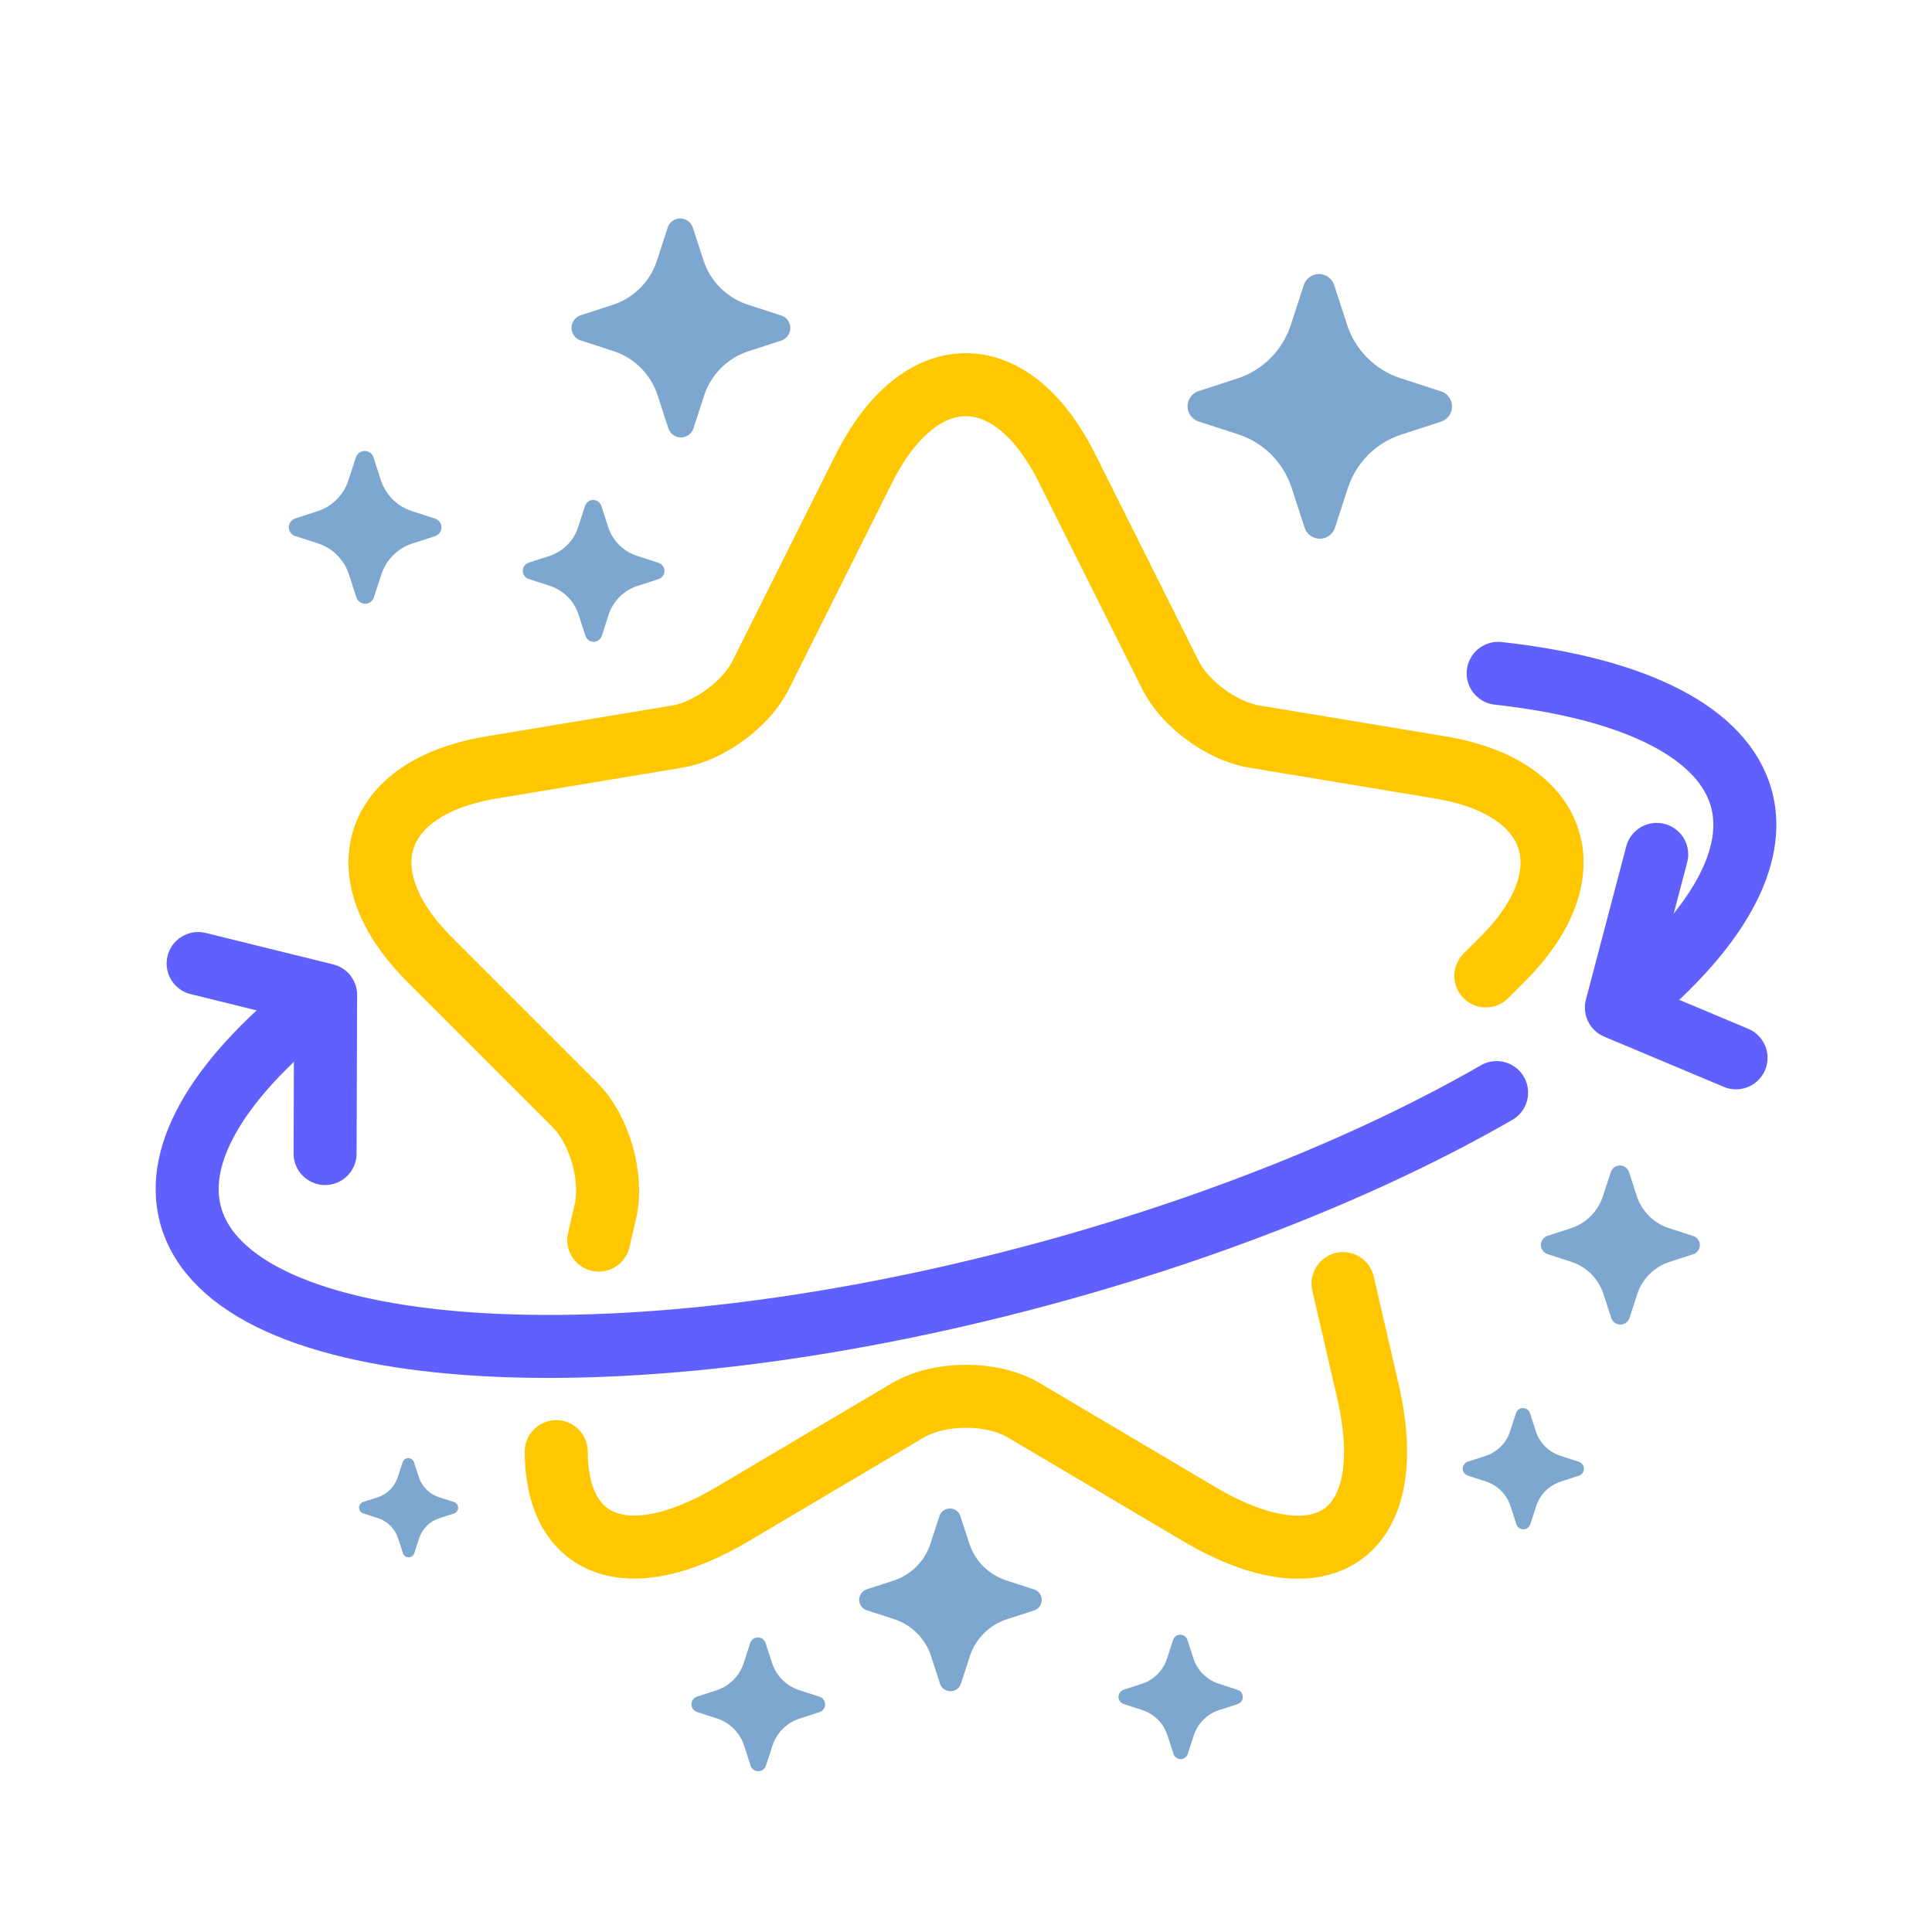
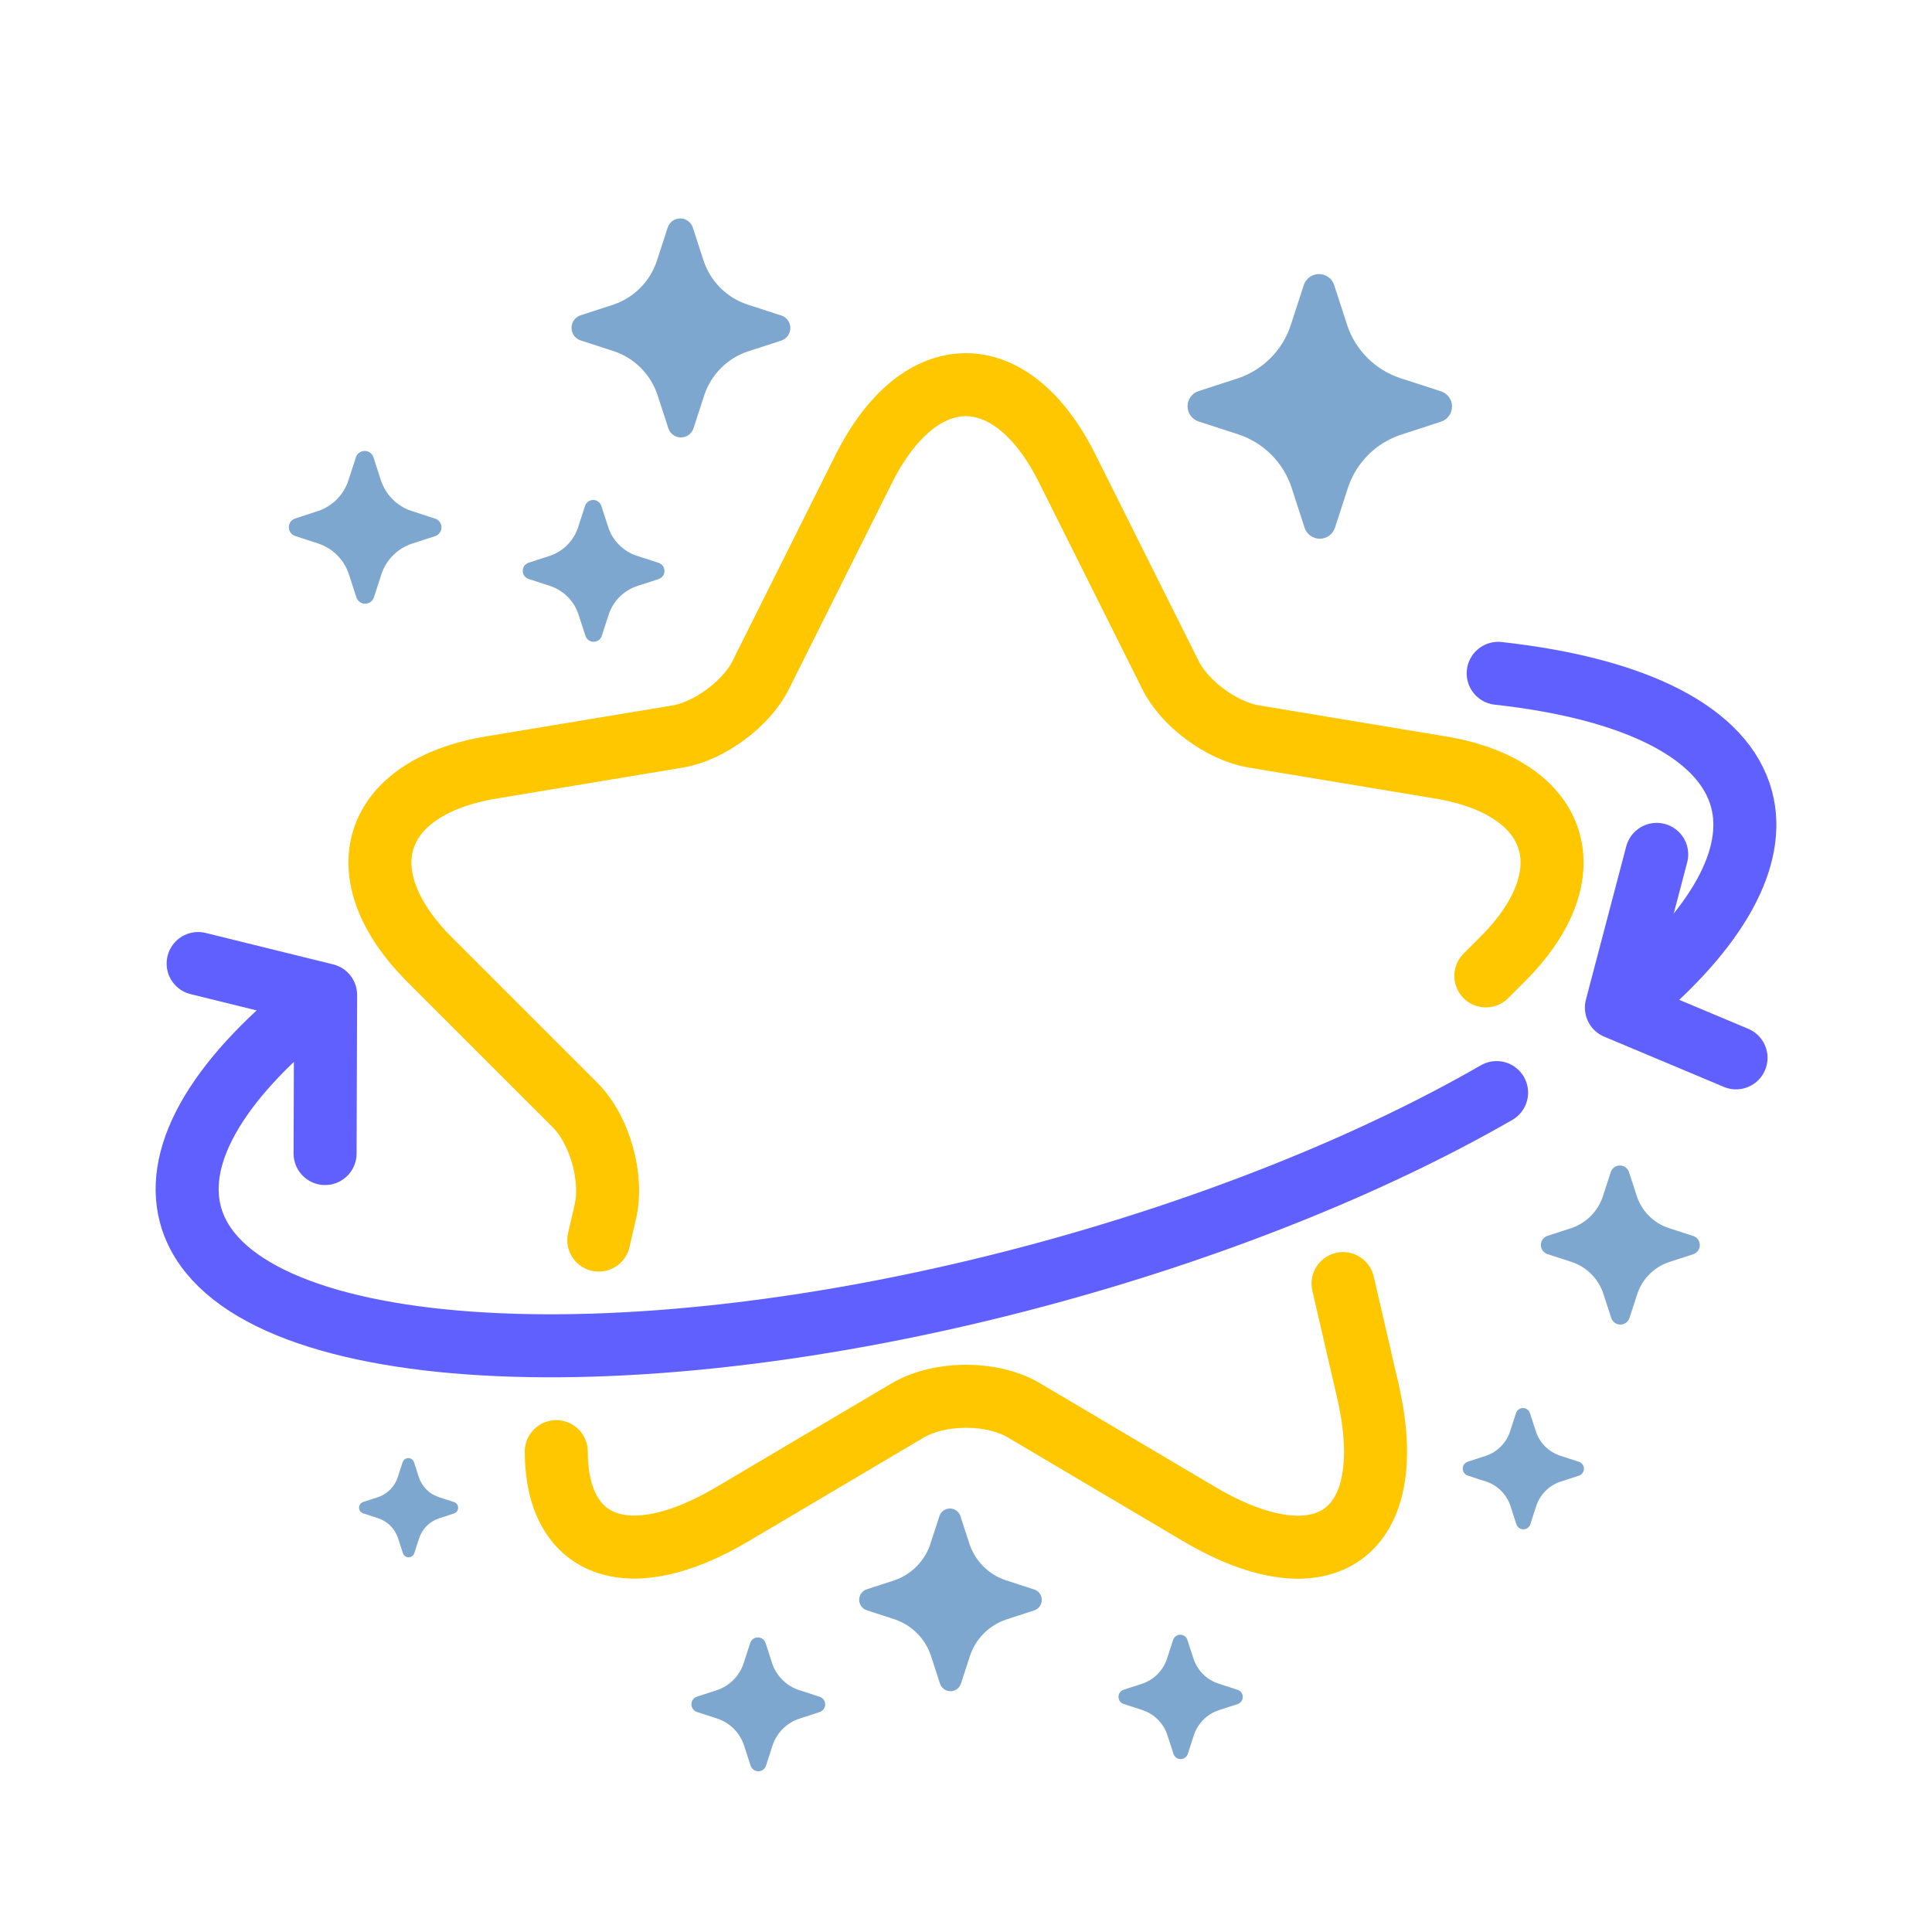
- <svg xmlns="http://www.w3.org/2000/svg" width="65pt" height="65pt" viewBox="0 0 460 460">
-   <path fill="none" stroke="#6060ff" stroke-width="15" stroke-linecap="round" stroke-linejoin="round" d="m 47.175,229.41 30.355,7.488 -0.129,37.752" />
-   <path fill="none" stroke="#6060ff" stroke-width="15" stroke-linecap="round" stroke-linejoin="round" d="M 356.331,260.141 A 66.164,191.164 75 0 1 247.124,303.661 66.164,191.164 75 0 1 45.35,289.228 66.164,191.164 75 0 1 76.713,237.211" />
-   <path fill="none" stroke="#6060ff" stroke-width="15" stroke-linecap="round" stroke-linejoin="round" d="m 394.454,203.429 -9.599,36.477 28.487,11.959" />
-   <path fill="none" stroke="#6060ff" stroke-width="15" stroke-linecap="round" stroke-linejoin="round" d="m 356.712,160.321 a 66.164,191.164 75 0 1 57.938,29.953 v 0 a 66.164,191.164 75 0 1 -26.676,48.258" />
-   <path fill="none" stroke="#fec700" stroke-width="15" stroke-linecap="round" stroke-linejoin="round" d="m 142.567,295.257 1.597,-6.904 c 1.814,-8.092 -1.395,-19.394 -7.255,-25.254 l -34.602,-34.602 C 81.937,208.128 88.495,187.479 116.957,182.735 l 44.508,-7.395 c 7.395,-1.256 16.324,-7.813 19.673,-14.65 l 24.556,-49.112 c 13.394,-26.649 35.16,-26.649 48.414,0 v 0 l 24.556,49.112 c 3.349,6.837 12.278,13.394 19.812,14.65 l 44.508,7.395 c 28.463,4.744 35.16,25.393 14.65,45.763 l -3.86,3.86" />
-   <path fill="none" stroke="#fec700" stroke-width="15" stroke-linecap="round" stroke-linejoin="round" d="m 319.77,305.62 5.913,25.567 c 7.813,33.904 -10.185,47.019 -40.182,29.3 l -41.717,-24.695 c -7.534,-4.465 -19.952,-4.465 -27.625,0 l -41.718,24.695 c -25.136,14.917 -41.965,7.883 -41.999,-14.86" />
-   <path fill="#7ea7cf" d="m 103.533,123.464 -5.564,-1.808 c -3.43,-1.14 -6.121,-3.831 -7.261,-7.261 l -1.808,-5.564 c -0.31,-0.879 -1.141,-1.467 -2.073,-1.467 -0.932,0 -1.763,0.588 -2.073,1.467 l -1.808,5.564 c -1.117,3.405 -3.763,6.092 -7.15,7.261 l -5.564,1.808 c -0.879,0.31 -1.467,1.141 -1.467,2.073 0,0.932 0.588,1.763 1.467,2.073 l 5.564,1.808 c 3.436,1.146 6.129,3.849 7.261,7.289 l 1.808,5.564 c 0.31,0.879 1.141,1.467 2.073,1.467 0.932,0 1.763,-0.588 2.073,-1.467 l 1.808,-5.564 c 1.14,-3.43 3.831,-6.121 7.261,-7.261 l 5.564,-1.808 c 0.879,-0.31 1.467,-1.141 1.467,-2.073 0,-0.932 -0.588,-1.763 -1.467,-2.073 z" />
-   <path fill="#7ea7cf" d="m 156.744,133.991 -5.166,-1.679 c -3.184,-1.059 -5.683,-3.557 -6.741,-6.741 l -1.679,-5.166 c -0.288,-0.816 -1.059,-1.362 -1.924,-1.362 -0.865,0 -1.636,0.546 -1.924,1.362 l -1.679,5.166 c -1.037,3.161 -3.493,5.656 -6.638,6.741 l -5.166,1.679 c -0.816,0.288 -1.362,1.059 -1.362,1.924 0,0.865 0.546,1.636 1.362,1.924 l 5.166,1.679 c 3.19,1.064 5.69,3.573 6.741,6.767 l 1.679,5.166 c 0.288,0.816 1.059,1.362 1.924,1.362 0.865,0 1.636,-0.546 1.924,-1.362 l 1.679,-5.166 c 1.059,-3.184 3.557,-5.683 6.741,-6.741 l 5.166,-1.679 c 0.816,-0.288 1.362,-1.059 1.362,-1.924 0,-0.865 -0.546,-1.636 -1.362,-1.924 z" />
-   <path fill="#7ea7cf" d="m 185.911,75.089 -7.975,-2.592 c -4.916,-1.634 -8.774,-5.492 -10.408,-10.408 l -2.592,-7.975 c -0.444,-1.26 -1.635,-2.102 -2.971,-2.102 -1.336,0 -2.526,0.842 -2.971,2.102 l -2.592,7.975 c -1.601,4.881 -5.393,8.731 -10.248,10.408 l -7.975,2.592 c -1.26,0.444 -2.102,1.635 -2.102,2.971 0,1.336 0.843,2.526 2.102,2.971 l 7.975,2.592 c 4.925,1.642 8.784,5.516 10.408,10.448 l 2.592,7.975 c 0.444,1.26 1.635,2.102 2.971,2.102 1.336,0 2.526,-0.843 2.971,-2.102 l 2.592,-7.975 c 1.634,-4.916 5.492,-8.774 10.408,-10.408 l 7.975,-2.592 c 1.26,-0.444 2.102,-1.635 2.102,-2.971 0,-1.336 -0.843,-2.526 -2.102,-2.971 z" />
-   <path fill="#7ea7cf" d="m 342.988,93.142 -9.64,-3.133 c -5.943,-1.975 -10.605,-6.638 -12.581,-12.581 l -3.133,-9.64 c -0.537,-1.523 -1.976,-2.541 -3.591,-2.541 -1.615,0 -3.054,1.018 -3.591,2.541 l -3.133,9.64 c -1.936,5.899 -6.519,10.554 -12.388,12.581 l -9.64,3.133 c -1.523,0.537 -2.541,1.976 -2.541,3.591 0,1.615 1.018,3.054 2.541,3.591 l 9.64,3.133 c 5.953,1.985 10.618,6.668 12.581,12.629 l 3.133,9.64 c 0.537,1.523 1.976,2.541 3.591,2.541 1.615,0 3.054,-1.018 3.591,-2.541 l 3.133,-9.64 c 1.975,-5.943 6.638,-10.605 12.581,-12.581 l 9.64,-3.133 c 1.523,-0.537 2.541,-1.976 2.541,-3.591 0,-1.615 -1.018,-3.054 -2.541,-3.591 z" />
-   <path fill="#7ea7cf" d="m 403.082,294.264 -5.794,-1.883 c -3.572,-1.187 -6.374,-3.99 -7.561,-7.561 l -1.883,-5.794 c -0.323,-0.915 -1.188,-1.527 -2.158,-1.527 -0.97,0 -1.835,0.612 -2.158,1.527 l -1.883,5.794 c -1.163,3.546 -3.918,6.343 -7.445,7.561 l -5.794,1.883 c -0.915,0.323 -1.527,1.188 -1.527,2.158 0,0.97 0.612,1.835 1.527,2.158 l 5.794,1.883 c 3.578,1.193 6.382,4.007 7.561,7.59 l 1.883,5.794 c 0.323,0.915 1.188,1.527 2.158,1.527 0.97,0 1.835,-0.612 2.158,-1.527 l 1.883,-5.794 c 1.187,-3.572 3.99,-6.374 7.561,-7.561 l 5.794,-1.883 c 0.915,-0.323 1.527,-1.188 1.527,-2.158 0,-0.97 -0.612,-1.835 -1.527,-2.158 z" />
-   <path fill="#7ea7cf" d="m 375.874,348.031 -4.417,-1.436 c -2.723,-0.905 -4.859,-3.042 -5.764,-5.764 l -1.436,-4.417 c -0.246,-0.698 -0.906,-1.164 -1.645,-1.164 -0.74,0 -1.399,0.467 -1.645,1.164 l -1.436,4.417 c -0.887,2.703 -2.987,4.836 -5.676,5.764 l -4.417,1.436 c -0.698,0.246 -1.164,0.906 -1.164,1.645 0,0.74 0.467,1.399 1.164,1.645 l 4.417,1.436 c 2.728,0.91 4.865,3.055 5.764,5.787 l 1.436,4.417 c 0.246,0.698 0.906,1.164 1.645,1.164 0.74,0 1.399,-0.467 1.645,-1.164 l 1.436,-4.417 c 0.905,-2.723 3.042,-4.859 5.764,-5.764 l 4.417,-1.436 c 0.698,-0.246 1.164,-0.906 1.164,-1.645 0,-0.74 -0.467,-1.399 -1.164,-1.645 z" />
-   <path fill="#7ea7cf" d="m 294.618,402.325 -4.531,-1.473 c -2.793,-0.928 -4.984,-3.12 -5.913,-5.913 l -1.473,-4.531 c -0.252,-0.716 -0.929,-1.194 -1.688,-1.194 -0.759,0 -1.435,0.479 -1.688,1.194 l -1.473,4.531 c -0.91,2.773 -3.064,4.96 -5.822,5.913 l -4.531,1.473 c -0.716,0.252 -1.194,0.929 -1.194,1.688 0,0.759 0.479,1.435 1.194,1.688 l 4.531,1.473 c 2.798,0.933 4.991,3.134 5.913,5.936 l 1.473,4.531 c 0.252,0.716 0.929,1.194 1.688,1.194 0.759,0 1.435,-0.479 1.688,-1.194 l 1.473,-4.531 c 0.928,-2.793 3.12,-4.984 5.913,-5.913 l 4.531,-1.473 c 0.716,-0.252 1.194,-0.929 1.194,-1.688 0,-0.759 -0.479,-1.435 -1.194,-1.688 z" />
-   <path fill="#7ea7cf" d="m 246.151,378.422 -6.655,-2.163 c -4.102,-1.364 -7.321,-4.583 -8.685,-8.685 l -2.163,-6.655 c -0.371,-1.051 -1.364,-1.754 -2.479,-1.754 -1.115,0 -2.108,0.703 -2.479,1.754 l -2.163,6.655 c -1.336,4.073 -4.5,7.286 -8.552,8.685 l -6.655,2.163 c -1.051,0.371 -1.754,1.364 -1.754,2.479 0,1.115 0.703,2.108 1.754,2.479 l 6.655,2.163 c 4.11,1.371 7.33,4.603 8.685,8.718 l 2.163,6.655 c 0.371,1.051 1.364,1.754 2.479,1.754 1.115,0 2.108,-0.703 2.479,-1.754 l 2.163,-6.655 c 1.364,-4.102 4.583,-7.321 8.685,-8.685 l 6.655,-2.163 c 1.051,-0.371 1.754,-1.364 1.754,-2.479 0,-1.115 -0.703,-2.108 -1.754,-2.479 z" />
-   <path fill="#7ea7cf" d="m 195.085,403.969 -4.874,-1.584 c -3.005,-0.999 -5.362,-3.356 -6.361,-6.361 l -1.584,-4.874 c -0.272,-0.77 -0.999,-1.285 -1.816,-1.285 -0.816,0 -1.544,0.515 -1.816,1.285 l -1.584,4.874 c -0.979,2.983 -3.296,5.337 -6.264,6.361 l -4.874,1.584 c -0.77,0.272 -1.285,0.999 -1.285,1.816 0,0.816 0.515,1.544 1.285,1.816 l 4.874,1.584 c 3.01,1.004 5.369,3.371 6.361,6.386 l 1.584,4.874 c 0.272,0.77 0.999,1.285 1.816,1.285 0.816,0 1.544,-0.515 1.816,-1.285 l 1.584,-4.874 c 0.999,-3.005 3.356,-5.362 6.361,-6.361 l 4.874,-1.584 c 0.77,-0.272 1.285,-0.999 1.285,-1.816 0,-0.816 -0.515,-1.544 -1.285,-1.816 z" />
-   <path fill="#7ea7cf" d="m 108.062,357.624 -3.612,-1.174 c -2.227,-0.74 -3.974,-2.487 -4.714,-4.714 l -1.174,-3.612 c -0.201,-0.571 -0.741,-0.952 -1.346,-0.952 -0.605,0 -1.144,0.382 -1.346,0.952 l -1.174,3.612 c -0.725,2.211 -2.443,3.955 -4.642,4.714 l -3.612,1.174 c -0.571,0.201 -0.952,0.741 -0.952,1.346 0,0.605 0.382,1.144 0.952,1.346 l 3.612,1.174 c 2.231,0.744 3.979,2.499 4.714,4.732 l 1.174,3.612 c 0.201,0.571 0.741,0.952 1.346,0.952 0.605,0 1.144,-0.382 1.346,-0.952 l 1.174,-3.612 c 0.74,-2.227 2.487,-3.974 4.714,-4.714 l 3.612,-1.174 c 0.571,-0.201 0.952,-0.741 0.952,-1.346 0,-0.605 -0.382,-1.144 -0.952,-1.346 z" />
+ <svg xmlns="http://www.w3.org/2000/svg" width="100%" height="100%" viewBox="0 0 65 65" version="1.1" xml:space="preserve" style="fill-rule:evenodd;clip-rule:evenodd;stroke-linecap:round;stroke-linejoin:round;">
+   <path d="M6.666,32.417l4.289,1.058l-0.018,5.334" style="fill:none;fill-rule:nonzero;stroke:#6060ff;stroke-width:2.12px;" />
+   <path d="M50.351,36.759c-4.238,2.442 -9.666,4.605 -15.431,6.15c-14.314,3.835 -27.184,2.914 -28.512,-2.04c-0.562,-2.098 1.006,-4.698 4.432,-7.35" style="fill:none;fill-rule:nonzero;stroke:#6060ff;stroke-width:2.12px;" />
+   <path d="M55.738,28.745l-1.356,5.155l4.025,1.69" style="fill:none;fill-rule:nonzero;stroke:#6060ff;stroke-width:2.12px;" />
+   <path d="M50.405,22.654c4.681,0.517 7.595,2.023 8.187,4.233c0.524,1.954 -0.8,4.347 -3.77,6.819" style="fill:none;fill-rule:nonzero;stroke:#6060ff;stroke-width:2.12px;" />
+   <path d="M20.145,41.721l0.226,-0.975c0.256,-1.144 -0.197,-2.741 -1.025,-3.569l-4.89,-4.889c-2.878,-2.879 -1.951,-5.796 2.071,-6.467l6.289,-1.045c1.045,-0.177 2.306,-1.104 2.78,-2.07l3.469,-6.939c1.893,-3.766 4.969,-3.766 6.842,-0l3.469,6.939c0.474,0.966 1.735,1.893 2.8,2.07l6.289,1.045c4.022,0.671 4.968,3.588 2.07,6.467l-0.545,0.545" style="fill:none;fill-rule:nonzero;stroke:#fec700;stroke-width:2.12px;" />
+   <path d="M45.185,43.185l0.835,3.613c1.105,4.791 -1.439,6.644 -5.677,4.14l-5.895,-3.489c-1.065,-0.631 -2.82,-0.631 -3.904,-0l-5.895,3.489c-3.552,2.108 -5.93,1.114 -5.934,-2.099" style="fill:none;fill-rule:nonzero;stroke:#fec700;stroke-width:2.12px;" />
+   <path d="M14.63,17.446l-0.787,-0.256c-0.484,-0.161 -0.865,-0.541 -1.026,-1.026l-0.255,-0.786c-0.044,-0.124 -0.161,-0.207 -0.293,-0.207c-0.132,-0 -0.249,0.083 -0.293,0.207l-0.255,0.786c-0.158,0.482 -0.532,0.861 -1.011,1.026l-0.786,0.256c-0.124,0.044 -0.207,0.161 -0.207,0.293c-0,0.132 0.083,0.249 0.207,0.293l0.786,0.255c0.486,0.162 0.866,0.544 1.026,1.03l0.256,0.787c0.044,0.124 0.161,0.207 0.293,0.207c0.131,-0 0.249,-0.083 0.293,-0.207l0.255,-0.787c0.161,-0.484 0.542,-0.865 1.026,-1.026l0.786,-0.255c0.125,-0.044 0.208,-0.162 0.208,-0.293c-0,-0.132 -0.083,-0.249 -0.208,-0.293l-0.015,-0.004Z" style="fill:#7ea7cf;fill-rule:nonzero;" />
+   <path d="M22.149,18.934l-0.73,-0.238c-0.45,-0.149 -0.803,-0.502 -0.953,-0.952l-0.237,-0.73c-0.041,-0.116 -0.15,-0.193 -0.272,-0.193c-0.122,0 -0.231,0.077 -0.272,0.193l-0.237,0.73c-0.147,0.446 -0.494,0.799 -0.938,0.952l-0.73,0.238c-0.116,0.04 -0.193,0.149 -0.193,0.271c0,0.123 0.077,0.232 0.193,0.272l0.73,0.238c0.45,0.15 0.804,0.504 0.952,0.956l0.238,0.73c0.04,0.115 0.149,0.192 0.271,0.192c0.123,0 0.232,-0.077 0.272,-0.192l0.238,-0.73c0.149,-0.45 0.502,-0.803 0.952,-0.953l0.73,-0.237c0.115,-0.041 0.193,-0.15 0.193,-0.272c-0,-0.122 -0.078,-0.231 -0.193,-0.272l-0.014,-0.003Z" style="fill:#7ea7cf;fill-rule:nonzero;" />
+   <path d="M26.27,10.61l-1.127,-0.366c-0.695,-0.231 -1.24,-0.776 -1.471,-1.471l-0.366,-1.127c-0.063,-0.178 -0.231,-0.297 -0.42,-0.297c-0.188,0 -0.357,0.119 -0.419,0.297l-0.367,1.127c-0.226,0.69 -0.762,1.234 -1.448,1.471l-1.127,0.366c-0.178,0.063 -0.297,0.231 -0.297,0.42c0,0.189 0.119,0.357 0.297,0.42l1.127,0.366c0.696,0.232 1.241,0.78 1.471,1.477l0.366,1.127c0.063,0.178 0.231,0.297 0.42,0.297c0.189,-0 0.357,-0.119 0.42,-0.297l0.366,-1.127c0.231,-0.695 0.776,-1.24 1.471,-1.471l1.127,-0.366c0.178,-0.063 0.297,-0.231 0.297,-0.42c-0,-0.189 -0.119,-0.357 -0.297,-0.42l-0.023,-0.006Z" style="fill:#7ea7cf;fill-rule:nonzero;" />
+   <path d="M48.466,13.161l-1.363,-0.442c-0.839,-0.279 -1.498,-0.938 -1.777,-1.778l-0.443,-1.362c-0.076,-0.215 -0.279,-0.359 -0.507,-0.359c-0.229,-0 -0.432,0.144 -0.508,0.359l-0.443,1.362c-0.273,0.834 -0.921,1.491 -1.75,1.778l-1.362,0.442c-0.215,0.076 -0.359,0.28 -0.359,0.508c-0,0.228 0.144,0.431 0.359,0.507l1.362,0.443c0.841,0.281 1.5,0.942 1.778,1.784l0.442,1.363c0.076,0.215 0.28,0.359 0.508,0.359c0.228,-0 0.431,-0.144 0.507,-0.359l0.443,-1.363c0.279,-0.839 0.938,-1.498 1.778,-1.777l1.362,-0.443c0.215,-0.076 0.359,-0.279 0.359,-0.507c-0,-0.229 -0.144,-0.432 -0.359,-0.508l-0.027,-0.007Z" style="fill:#7ea7cf;fill-rule:nonzero;" />
+   <path d="M56.957,41.581l-0.818,-0.266c-0.505,-0.168 -0.901,-0.564 -1.069,-1.069l-0.266,-0.818c-0.046,-0.13 -0.168,-0.216 -0.305,-0.216c-0.137,-0 -0.259,0.086 -0.305,0.216l-0.266,0.818c-0.164,0.501 -0.554,0.897 -1.052,1.069l-0.819,0.266c-0.129,0.045 -0.216,0.168 -0.216,0.305c0,0.137 0.087,0.259 0.216,0.305l0.819,0.266c0.506,0.168 0.902,0.566 1.068,1.072l0.266,0.819c0.046,0.129 0.168,0.216 0.305,0.216c0.138,-0 0.26,-0.087 0.305,-0.216l0.267,-0.819c0.167,-0.504 0.563,-0.9 1.068,-1.068l0.819,-0.266c0.129,-0.046 0.215,-0.168 0.215,-0.305c0,-0.137 -0.086,-0.259 -0.215,-0.305l-0.017,-0.004Z" style="fill:#7ea7cf;fill-rule:nonzero;" />
+   <path d="M53.113,49.178l-0.625,-0.203c-0.384,-0.128 -0.686,-0.429 -0.814,-0.814l-0.203,-0.624c-0.035,-0.099 -0.128,-0.165 -0.232,-0.165c-0.105,0 -0.198,0.066 -0.233,0.165l-0.203,0.624c-0.125,0.382 -0.422,0.683 -0.802,0.814l-0.624,0.203c-0.099,0.035 -0.165,0.128 -0.165,0.233c0,0.104 0.066,0.197 0.165,0.232l0.624,0.203c0.386,0.129 0.688,0.432 0.815,0.818l0.203,0.624c0.034,0.099 0.127,0.164 0.232,0.164c0.105,0 0.198,-0.065 0.233,-0.164l0.202,-0.624c0.128,-0.385 0.43,-0.687 0.815,-0.815l0.624,-0.203c0.099,-0.034 0.165,-0.128 0.165,-0.232c-0,-0.105 -0.066,-0.198 -0.165,-0.233l-0.012,-0.003Z" style="fill:#7ea7cf;fill-rule:nonzero;" />
+   <path d="M41.631,56.85l-0.64,-0.208c-0.395,-0.131 -0.705,-0.441 -0.836,-0.835l-0.208,-0.641c-0.036,-0.101 -0.131,-0.168 -0.239,-0.168c-0.107,-0 -0.202,0.067 -0.238,0.168l-0.208,0.641c-0.129,0.391 -0.433,0.701 -0.823,0.835l-0.64,0.208c-0.101,0.036 -0.169,0.132 -0.169,0.239c0,0.107 0.068,0.203 0.169,0.238l0.64,0.208c0.396,0.132 0.705,0.443 0.836,0.839l0.208,0.64c0.035,0.101 0.131,0.169 0.238,0.169c0.107,0 0.203,-0.068 0.239,-0.169l0.208,-0.64c0.131,-0.395 0.441,-0.704 0.835,-0.835l0.641,-0.209c0.101,-0.035 0.168,-0.131 0.168,-0.238c0,-0.107 -0.067,-0.203 -0.168,-0.239l-0.013,-0.003Z" style="fill:#7ea7cf;fill-rule:nonzero;" />
+   <path d="M34.782,53.473l-0.94,-0.306c-0.58,-0.193 -1.035,-0.647 -1.227,-1.227l-0.306,-0.941c-0.052,-0.148 -0.193,-0.247 -0.35,-0.247c-0.158,-0 -0.298,0.099 -0.351,0.247l-0.305,0.941c-0.189,0.575 -0.636,1.029 -1.209,1.227l-0.94,0.306c-0.149,0.052 -0.248,0.192 -0.248,0.35c0,0.157 0.099,0.298 0.248,0.35l0.94,0.306c0.581,0.194 1.036,0.65 1.228,1.232l0.305,0.94c0.053,0.149 0.193,0.248 0.351,0.248c0.157,0 0.297,-0.099 0.35,-0.248l0.305,-0.94c0.193,-0.58 0.648,-1.035 1.228,-1.227l0.94,-0.306c0.149,-0.052 0.248,-0.193 0.248,-0.35c-0,-0.158 -0.099,-0.298 -0.248,-0.351l-0.019,-0.004Z" style="fill:#7ea7cf;fill-rule:nonzero;" />
+   <path d="M27.566,57.083l-0.688,-0.224c-0.425,-0.141 -0.758,-0.475 -0.899,-0.899l-0.224,-0.689c-0.039,-0.109 -0.141,-0.182 -0.257,-0.182c-0.115,0 -0.218,0.073 -0.256,0.182l-0.224,0.689c-0.138,0.421 -0.466,0.754 -0.885,0.899l-0.689,0.224c-0.109,0.038 -0.182,0.141 -0.182,0.256c0,0.115 0.073,0.218 0.182,0.257l0.689,0.224c0.425,0.141 0.758,0.476 0.899,0.902l0.223,0.689c0.039,0.108 0.142,0.181 0.257,0.181c0.115,0 0.218,-0.073 0.257,-0.181l0.223,-0.689c0.142,-0.425 0.475,-0.758 0.899,-0.899l0.689,-0.224c0.109,-0.038 0.182,-0.141 0.182,-0.256c-0,-0.116 -0.073,-0.219 -0.182,-0.257l-0.014,-0.003Z" style="fill:#7ea7cf;fill-rule:nonzero;" />
+   <path d="M15.27,50.534l-0.511,-0.166c-0.315,-0.105 -0.561,-0.352 -0.666,-0.666l-0.166,-0.511c-0.028,-0.08 -0.105,-0.134 -0.19,-0.134c-0.086,-0 -0.162,0.054 -0.19,0.134l-0.166,0.511c-0.103,0.312 -0.345,0.559 -0.656,0.666l-0.51,0.166c-0.081,0.028 -0.135,0.104 -0.135,0.19c-0,0.085 0.054,0.162 0.135,0.19l0.51,0.166c0.315,0.105 0.562,0.353 0.666,0.669l0.166,0.51c0.028,0.081 0.105,0.135 0.19,0.135c0.086,-0 0.162,-0.054 0.19,-0.135l0.166,-0.51c0.105,-0.315 0.352,-0.562 0.666,-0.666l0.511,-0.166c0.08,-0.029 0.134,-0.105 0.134,-0.19c0,-0.086 -0.054,-0.162 -0.134,-0.191l-0.01,-0.002Z" style="fill:#7ea7cf;fill-rule:nonzero;" />
</svg>
